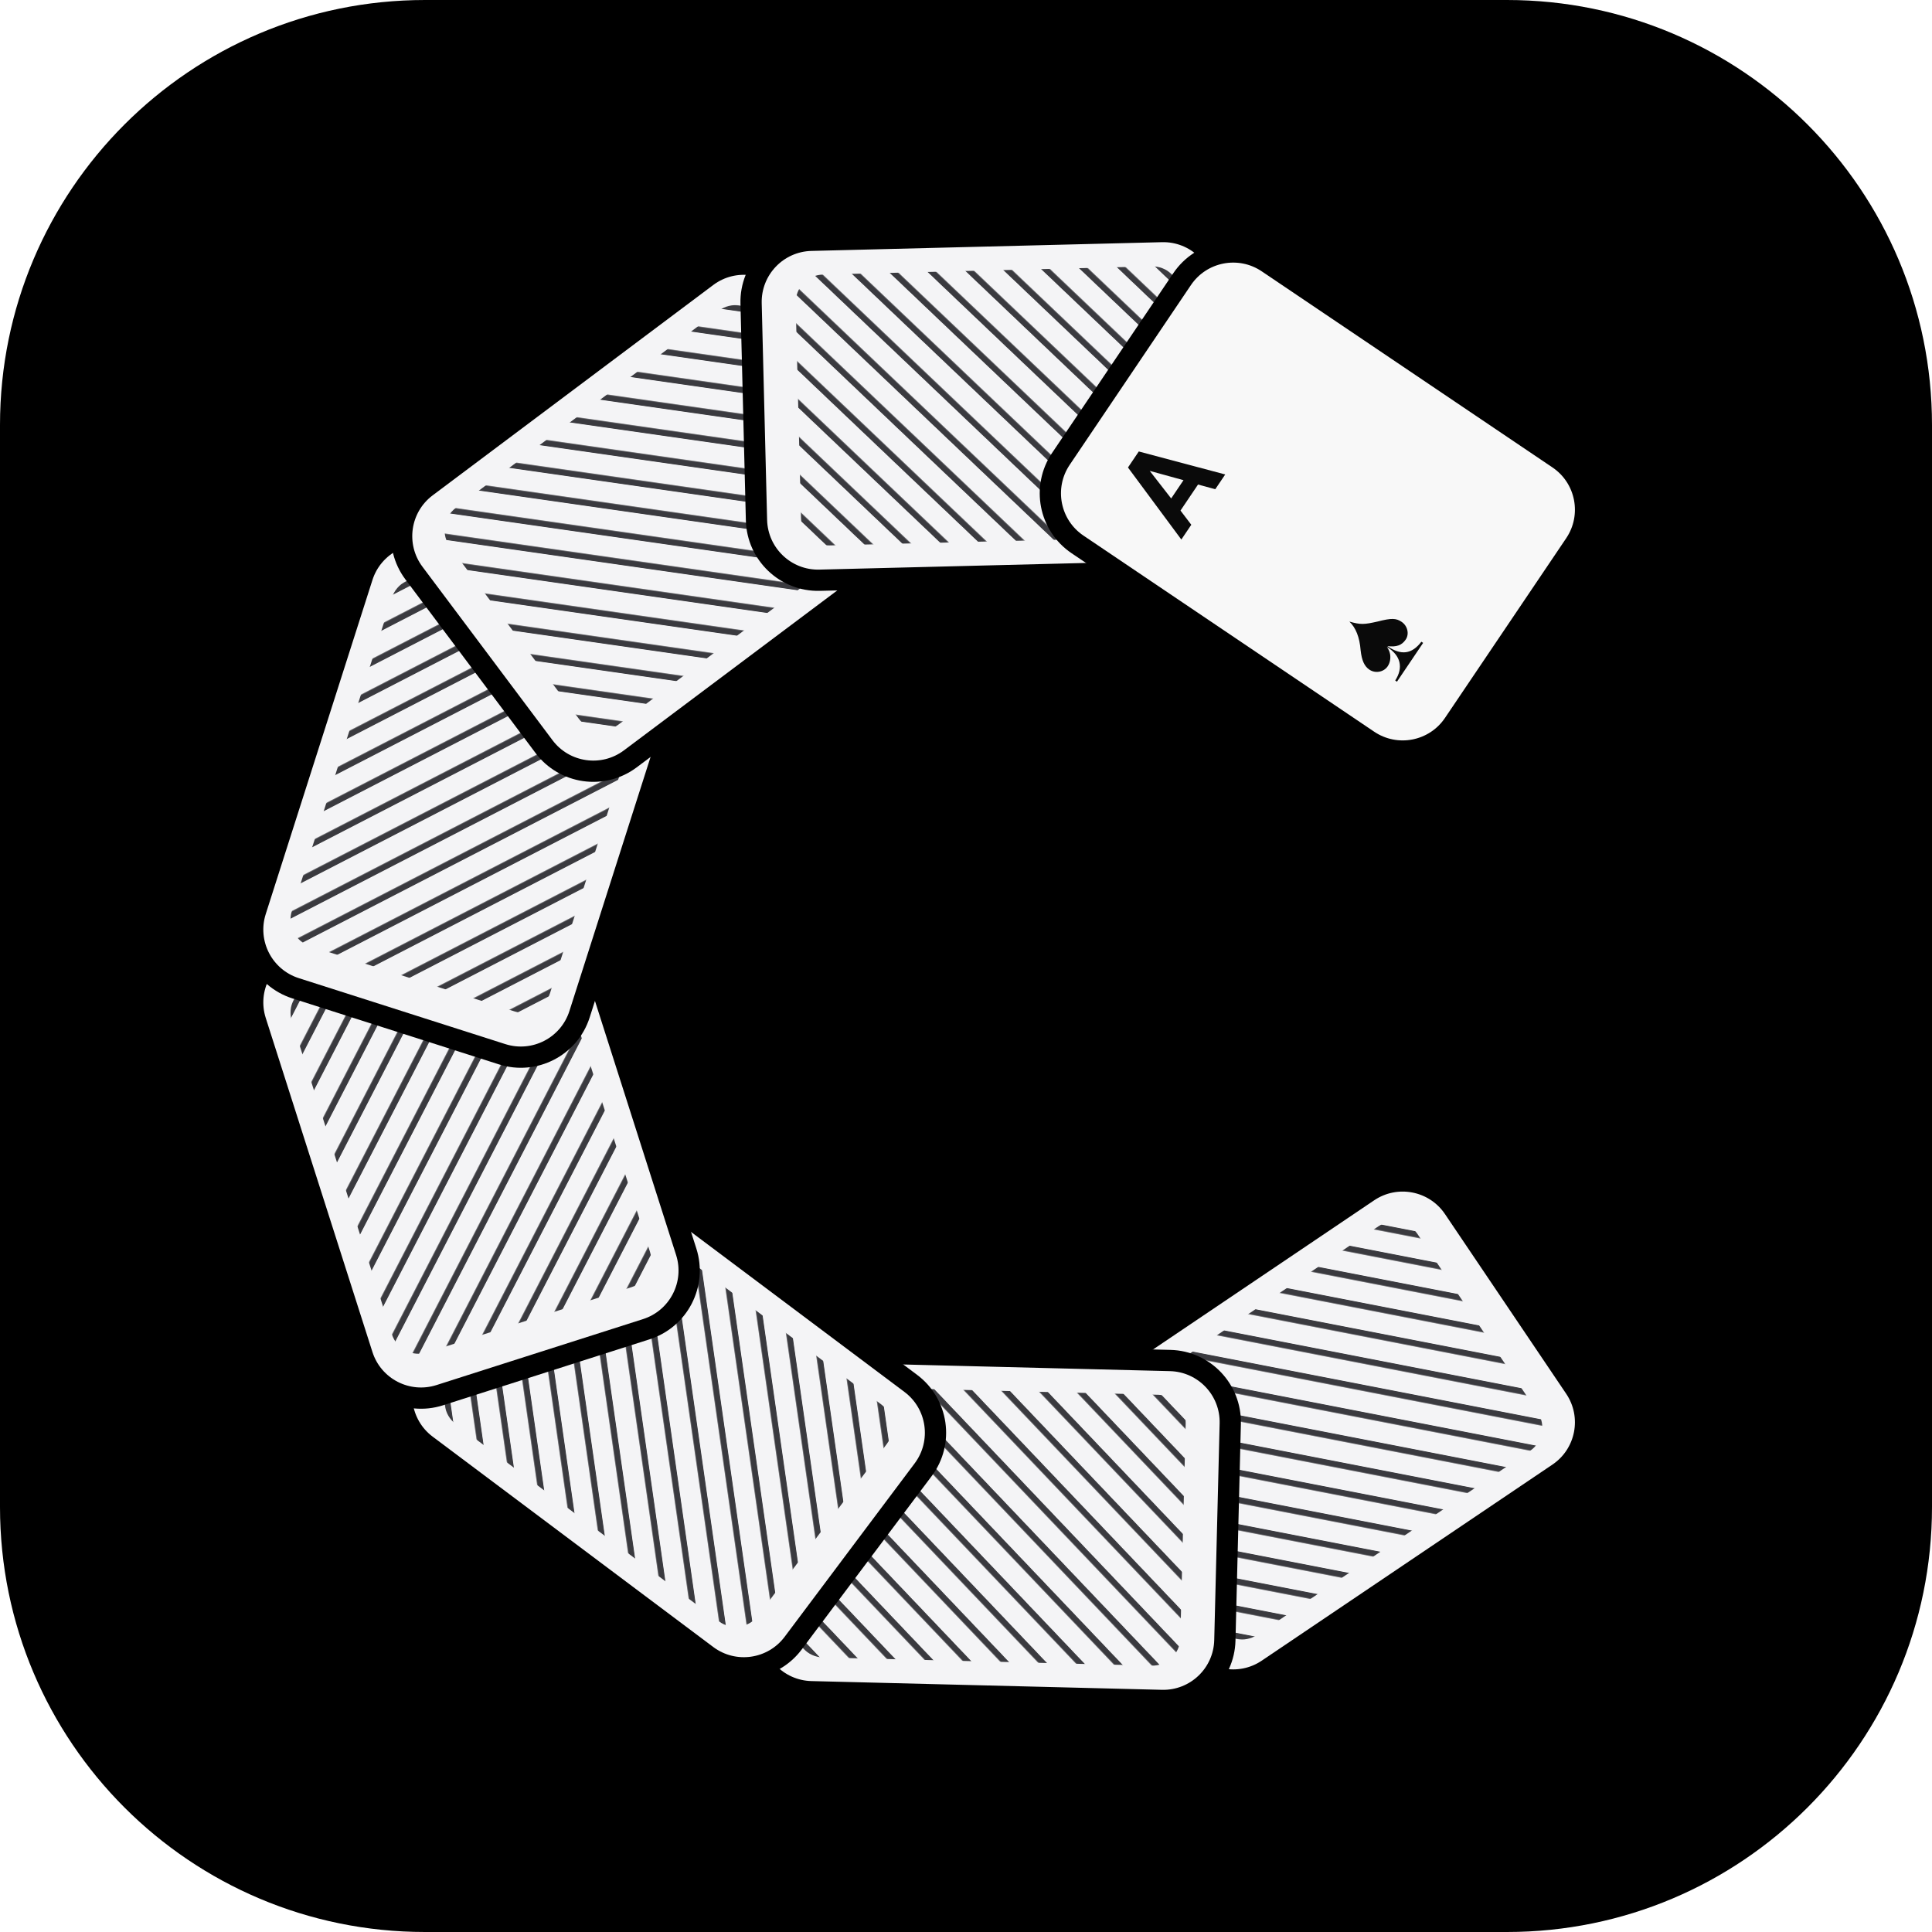
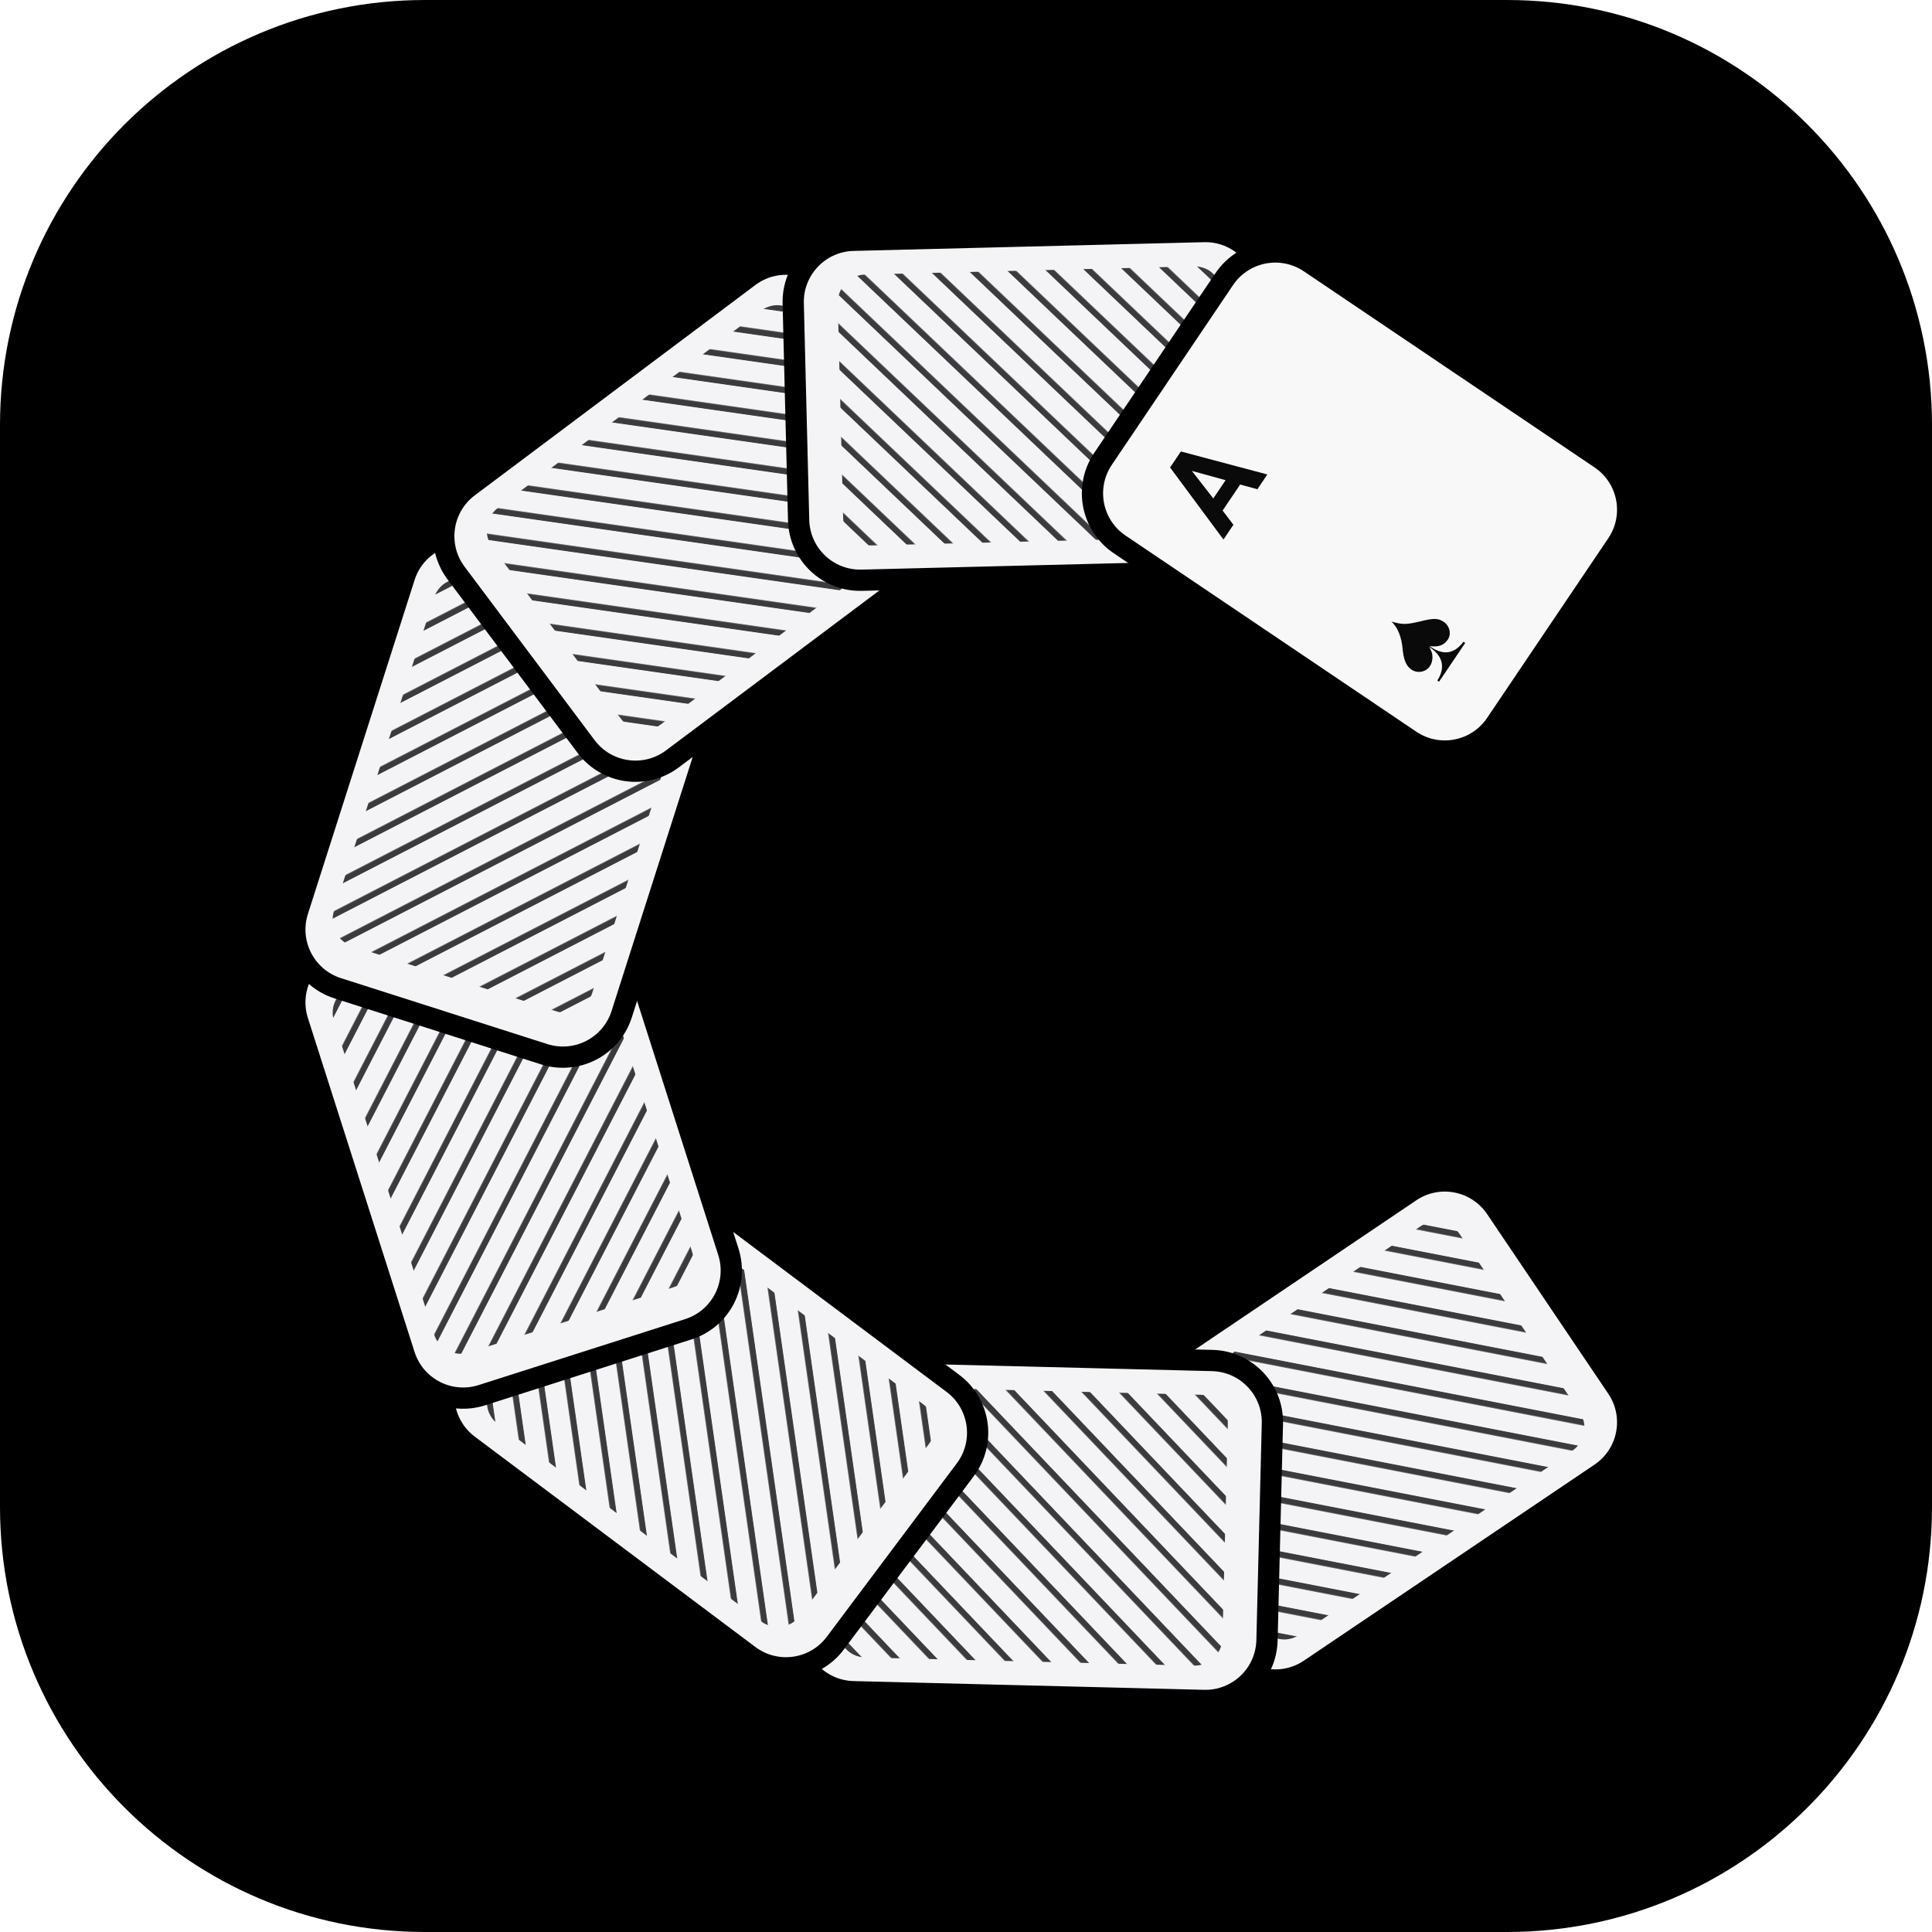
<svg xmlns="http://www.w3.org/2000/svg" viewBox="0 0 100 100">
  <defs>
    <pattern id="cambio-hatch" width="1.386" height="1.386" patternUnits="userSpaceOnUse" patternTransform="rotate(45)">
      <rect width="0.314" height="1.386" fill="#1a1a1f" />
    </pattern>
  </defs>
  <rect width="100" height="100" rx="22" fill="#000000" />
-   <g transform="translate(68.217 74.042) rotate(56)">
+   <g transform="translate(70.397 74.042) rotate(56)">
    <rect x="-8.25" y="-11.715" width="16.5" height="23.43" rx="2.64" fill="#f4f4f6" stroke="#000000" stroke-width="2.2" paint-order="stroke" />
    <rect x="-7.012" y="-9.958" width="14.024" height="19.916" rx="1.452" fill="url(#cambio-hatch)" opacity="0.85" />
  </g>
-   <g transform="translate(51.277 78.991) rotate(91.429)">
+   <g transform="translate(53.458 78.991) rotate(91.429)">
    <rect x="-8.25" y="-11.715" width="16.5" height="23.43" rx="2.64" fill="#f4f4f6" stroke="#000000" stroke-width="2.2" paint-order="stroke" />
    <rect x="-7.012" y="-9.958" width="14.024" height="19.916" rx="1.452" fill="url(#cambio-hatch)" opacity="0.85" />
  </g>
-   <g transform="translate(34.605 73.204) rotate(126.857)">
+   <g transform="translate(36.786 73.204) rotate(126.857)">
    <rect x="-8.25" y="-11.715" width="16.5" height="23.43" rx="2.64" fill="#f4f4f6" stroke="#000000" stroke-width="2.2" paint-order="stroke" />
    <rect x="-7.012" y="-9.958" width="14.024" height="19.916" rx="1.452" fill="url(#cambio-hatch)" opacity="0.85" />
  </g>
-   <g transform="translate(24.375 58.824) rotate(162.286)">
+   <g transform="translate(26.556 58.824) rotate(162.286)">
    <rect x="-8.25" y="-11.715" width="16.5" height="23.43" rx="2.64" fill="#f4f4f6" stroke="#000000" stroke-width="2.2" paint-order="stroke" />
    <rect x="-7.012" y="-9.958" width="14.024" height="19.916" rx="1.452" fill="url(#cambio-hatch)" opacity="0.85" />
  </g>
-   <g transform="translate(24.375 41.176) rotate(-162.286)">
+   <g transform="translate(26.556 41.176) rotate(-162.286)">
    <rect x="-8.25" y="-11.715" width="16.5" height="23.43" rx="2.64" fill="#f4f4f6" stroke="#000000" stroke-width="2.2" paint-order="stroke" />
    <rect x="-7.012" y="-9.958" width="14.024" height="19.916" rx="1.452" fill="url(#cambio-hatch)" opacity="0.85" />
  </g>
-   <g transform="translate(34.605 26.796) rotate(-126.857)">
+   <g transform="translate(36.786 26.796) rotate(-126.857)">
    <rect x="-8.25" y="-11.715" width="16.5" height="23.43" rx="2.64" fill="#f4f4f6" stroke="#000000" stroke-width="2.2" paint-order="stroke" />
    <rect x="-7.012" y="-9.958" width="14.024" height="19.916" rx="1.452" fill="url(#cambio-hatch)" opacity="0.85" />
  </g>
-   <g transform="translate(51.277 21.009) rotate(-91.429)">
+   <g transform="translate(53.458 21.009) rotate(-91.429)">
    <rect x="-8.25" y="-11.715" width="16.5" height="23.43" rx="2.64" fill="#f4f4f6" stroke="#000000" stroke-width="2.2" paint-order="stroke" />
    <rect x="-7.012" y="-9.958" width="14.024" height="19.916" rx="1.452" fill="url(#cambio-hatch)" opacity="0.85" />
  </g>
-   <g transform="translate(68.217 25.958) rotate(-56)">
+   <g transform="translate(70.397 25.958) rotate(-56)">
    <rect x="-8.25" y="-11.715" width="16.5" height="23.43" rx="2.64" fill="#f8f8f8" stroke="#000000" stroke-width="2.2" paint-order="stroke" />
    <text x="-5.742" y="-4.763" font-family="ui-sans-serif, system-ui, -apple-system, BlinkMacSystemFont, 'SF Pro Text', 'Segoe UI', Helvetica, Arial, sans-serif" font-size="6.006" font-weight="600" letter-spacing="-0.12" fill="#0a0a0a">A</text>
    <text x="-5.742" y="8.607" font-family="ui-sans-serif, system-ui, -apple-system, BlinkMacSystemFont, 'SF Pro Text', 'Segoe UI', Helvetica, Arial, sans-serif" font-size="5" fill="#0a0a0a">♠</text>
  </g>
</svg>
